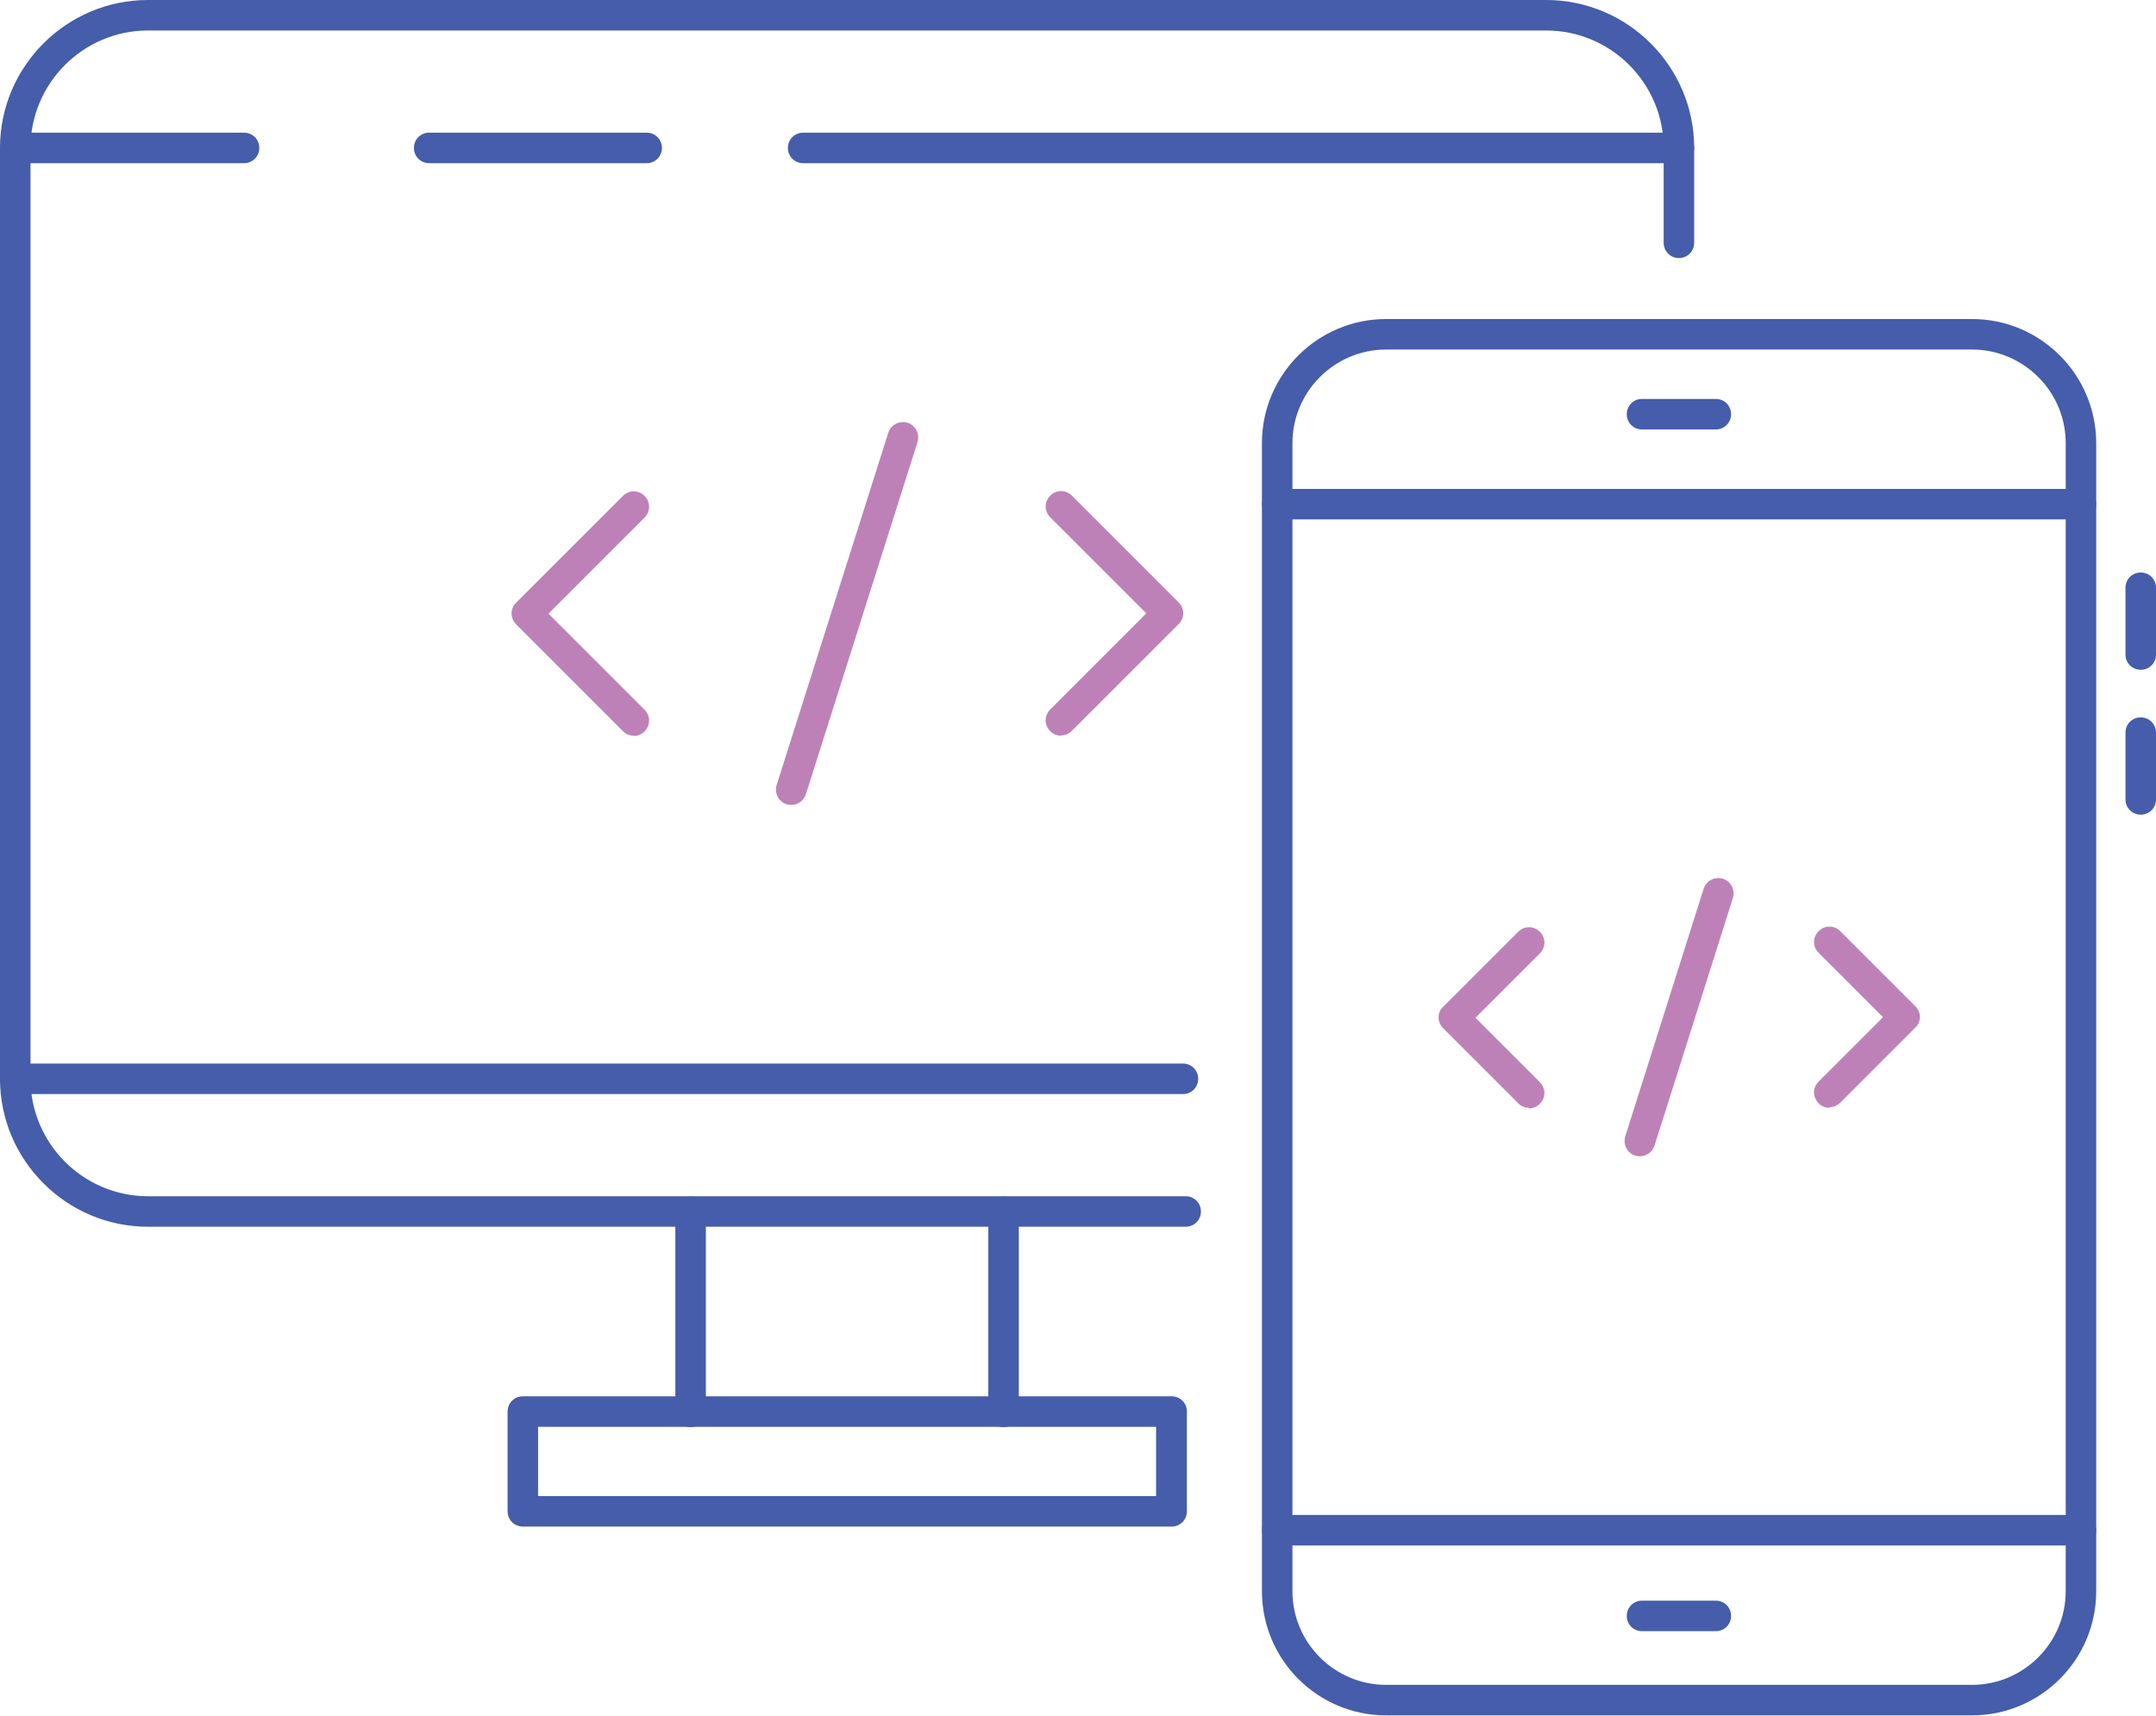
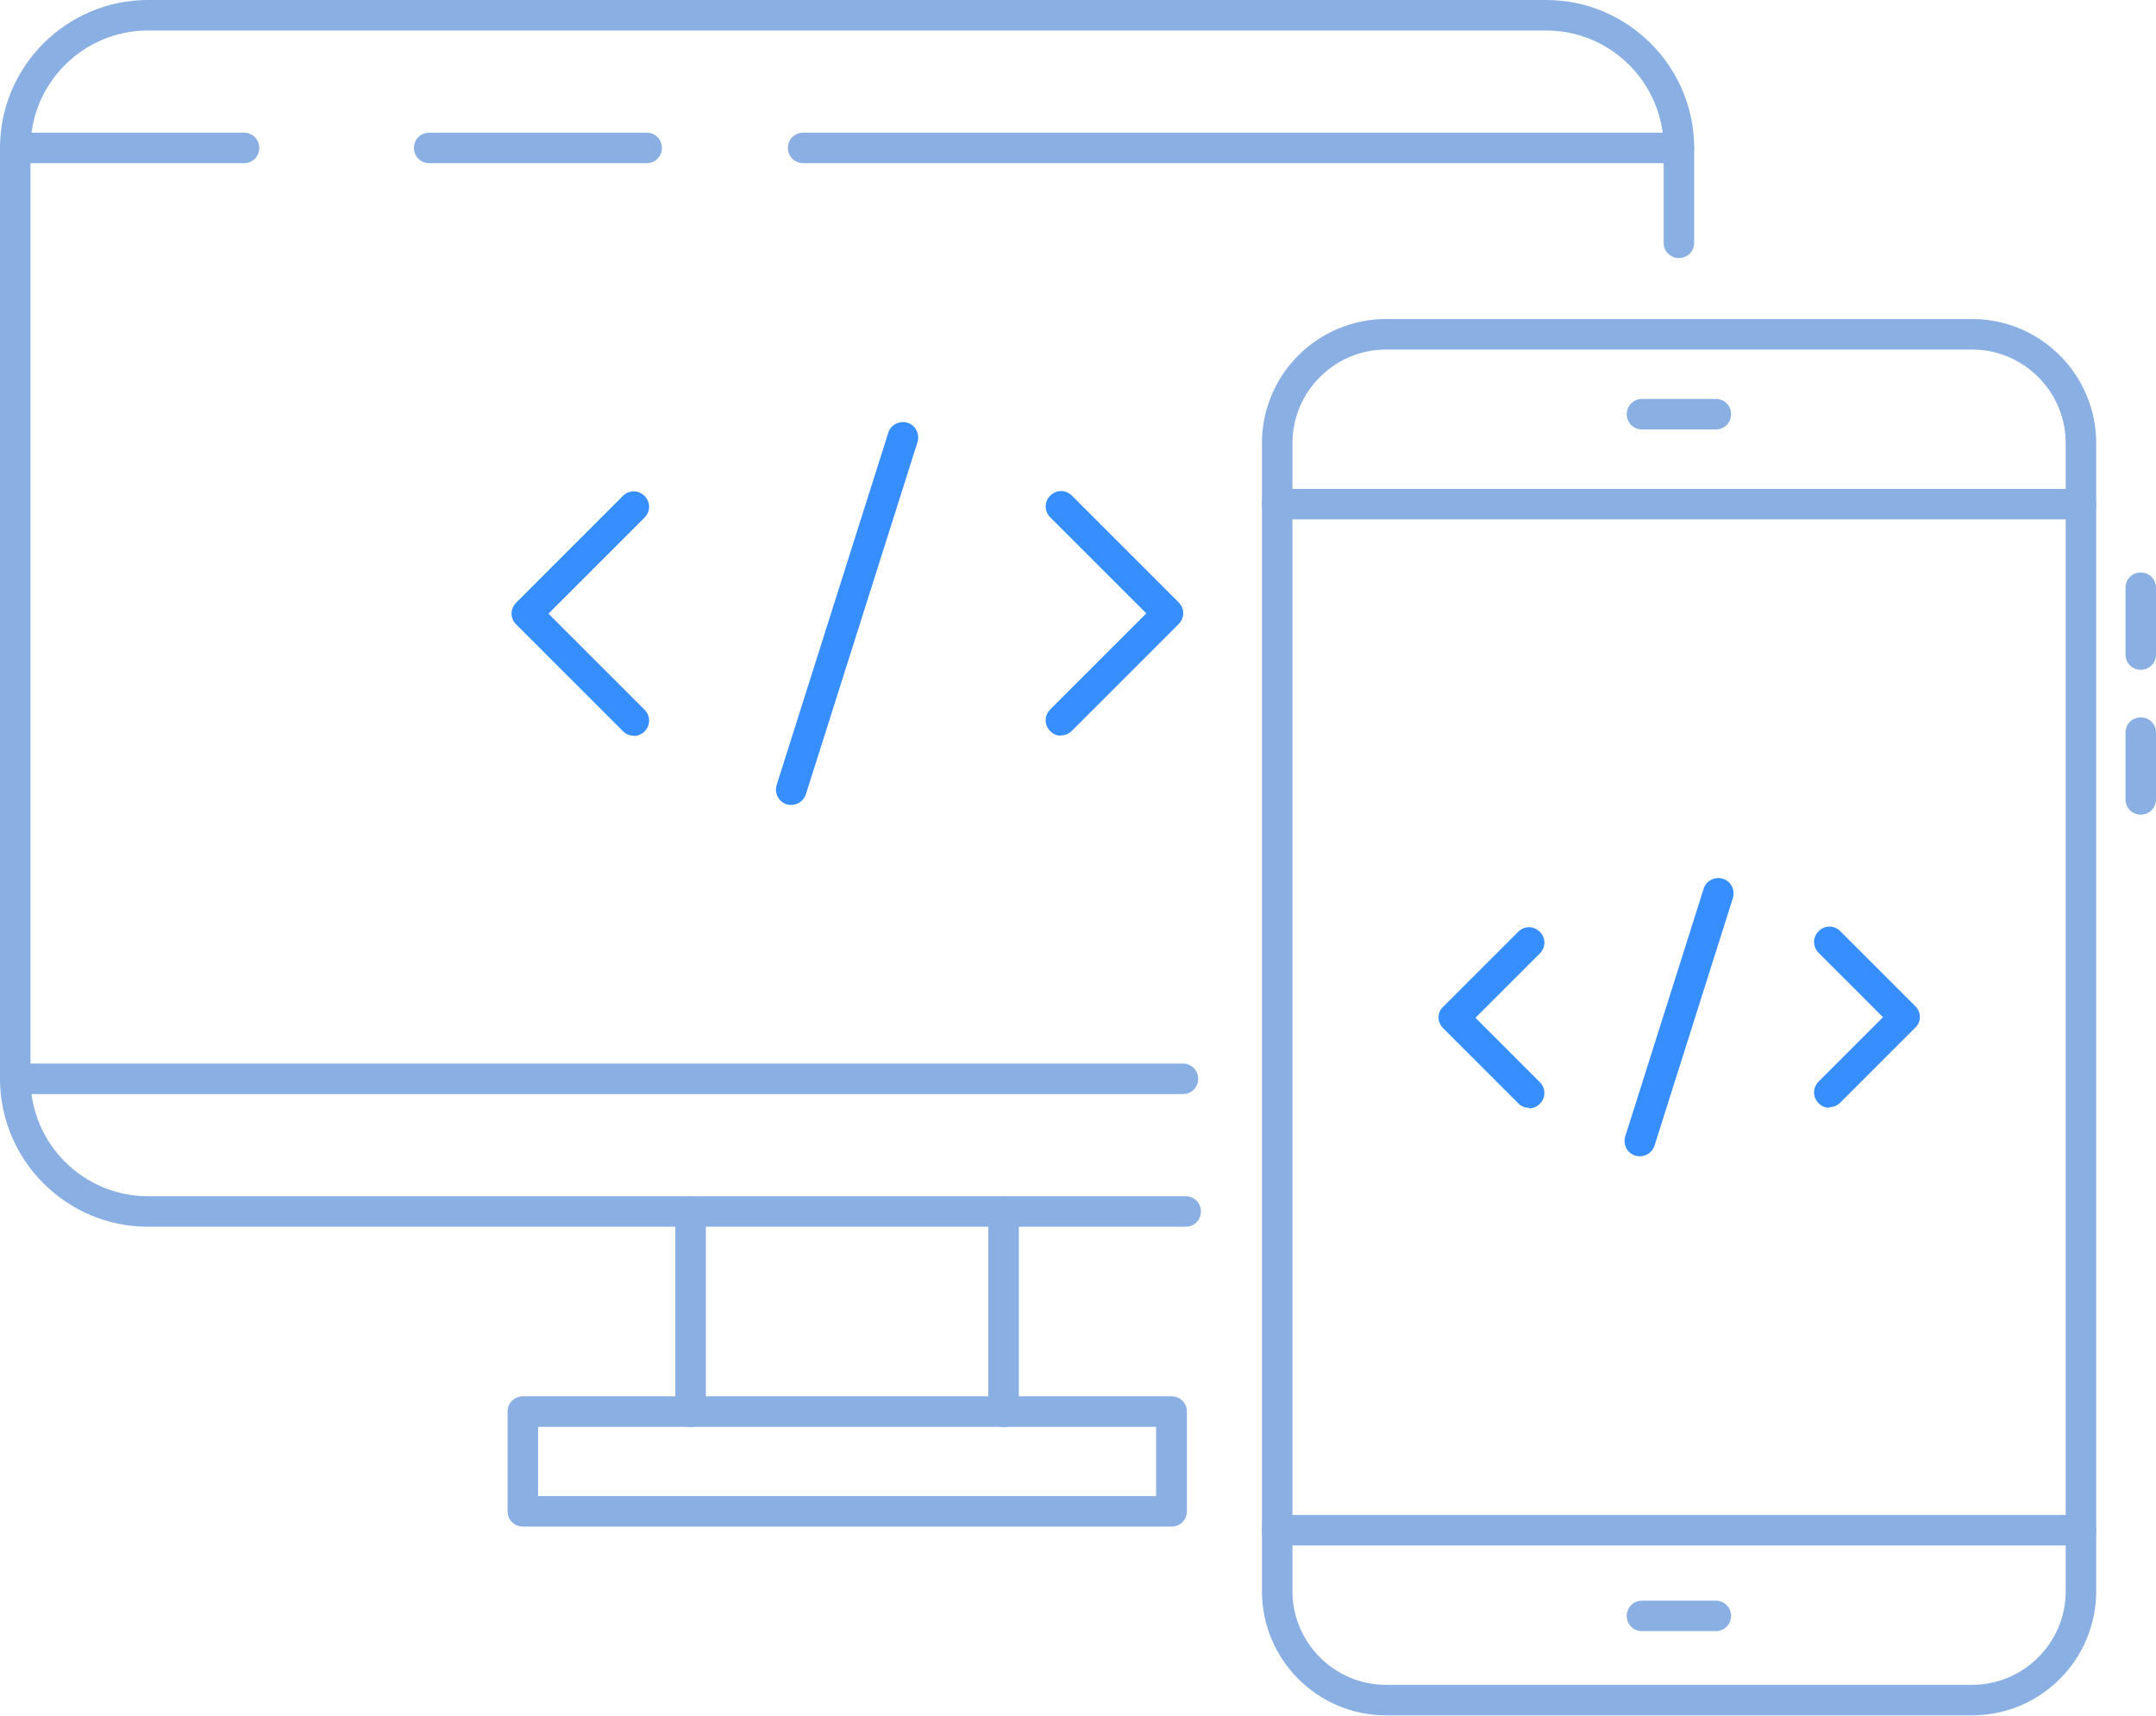
<svg xmlns="http://www.w3.org/2000/svg" id="uuid-fcf9815a-da40-40dd-86cb-aed9435e9f9f" viewBox="0 0 70.68 56.24">
  <defs>
-     <style>.uuid-4213b60c-7c6a-479f-87fd-f5b967e810cd{fill:#bd81b8;}.uuid-e76b3096-14ac-4870-946d-cf8b68abcea7{fill:#455daa;}</style>
+     <style>.uuid-4213b60c-7c6a-479f-87fd-f5b967e810cd{fill:#378eff;}.uuid-e76b3096-14ac-4870-946d-cf8b68abcea7{fill:#8ab0e3;}</style>
  </defs>
  <path class="uuid-e76b3096-14ac-4870-946d-cf8b68abcea7" d="M38.87,40.22H4.85c-2.67,0-4.85-2.18-4.85-4.85V4.85C0,2.18,2.18,0,4.85,0H50.69c2.67,0,4.85,2.18,4.85,4.85v3.11c0,.28-.22,.5-.5,.5s-.5-.22-.5-.5v-3.11c0-2.12-1.73-3.85-3.85-3.85H4.85c-2.12,0-3.85,1.73-3.85,3.85v30.52c0,2.12,1.73,3.85,3.85,3.85H38.87c.28,0,.5,.22,.5,.5s-.22,.5-.5,.5Z" />
  <path class="uuid-e76b3096-14ac-4870-946d-cf8b68abcea7" d="M64.65,56.24h-19.21c-2.25,0-4.07-1.83-4.07-4.07V14.53c0-2.25,1.83-4.07,4.07-4.07h19.21c2.25,0,4.07,1.83,4.07,4.07V52.17c0,2.25-1.83,4.07-4.07,4.07ZM45.44,11.46c-1.69,0-3.07,1.38-3.07,3.07V52.17c0,1.69,1.38,3.07,3.07,3.07h19.21c1.69,0,3.07-1.38,3.07-3.07V14.53c0-1.69-1.38-3.07-3.07-3.07h-19.21Z" />
  <path class="uuid-e76b3096-14ac-4870-946d-cf8b68abcea7" d="M38.78,35.87H.5c-.28,0-.5-.22-.5-.5s.22-.5,.5-.5H38.78c.28,0,.5,.22,.5,.5s-.22,.5-.5,.5Z" />
  <path class="uuid-e76b3096-14ac-4870-946d-cf8b68abcea7" d="M8.01,5.35H.51C.24,5.35,.01,5.13,.01,4.85s.22-.5,.5-.5h7.49c.28,0,.5,.22,.5,.5s-.22,.5-.5,.5Z" />
  <path class="uuid-e76b3096-14ac-4870-946d-cf8b68abcea7" d="M21.2,5.35h-7.13c-.28,0-.5-.22-.5-.5s.22-.5,.5-.5h7.13c.28,0,.5,.22,.5,.5s-.22,.5-.5,.5Z" />
  <path class="uuid-e76b3096-14ac-4870-946d-cf8b68abcea7" d="M55.04,5.35H26.33c-.28,0-.5-.22-.5-.5s.22-.5,.5-.5h28.71c.28,0,.5,.22,.5,.5s-.22,.5-.5,.5Z" />
  <g>
    <path class="uuid-e76b3096-14ac-4870-946d-cf8b68abcea7" d="M22.64,46.79c-.28,0-.5-.22-.5-.5v-6.56c0-.28,.22-.5,.5-.5s.5,.22,.5,.5v6.56c0,.28-.22,.5-.5,.5Z" />
    <path class="uuid-e76b3096-14ac-4870-946d-cf8b68abcea7" d="M32.9,46.79c-.28,0-.5-.22-.5-.5v-6.56c0-.28,.22-.5,.5-.5s.5,.22,.5,.5v6.56c0,.28-.22,.5-.5,.5Z" />
  </g>
  <path class="uuid-e76b3096-14ac-4870-946d-cf8b68abcea7" d="M38.4,50.05H17.14c-.28,0-.5-.22-.5-.5v-3.27c0-.28,.22-.5,.5-.5h21.27c.28,0,.5,.22,.5,.5v3.27c0,.28-.22,.5-.5,.5Zm-20.77-1h20.27v-2.27H17.64v2.27Z" />
  <path class="uuid-e76b3096-14ac-4870-946d-cf8b68abcea7" d="M68.22,50.67h-26.35c-.28,0-.5-.22-.5-.5s.22-.5,.5-.5h26.35c.28,0,.5,.22,.5,.5s-.22,.5-.5,.5Z" />
  <path class="uuid-e76b3096-14ac-4870-946d-cf8b68abcea7" d="M68.22,17.03h-26.35c-.28,0-.5-.22-.5-.5s.22-.5,.5-.5h26.35c.28,0,.5,.22,.5,.5s-.22,.5-.5,.5Z" />
  <path class="uuid-e76b3096-14ac-4870-946d-cf8b68abcea7" d="M56.25,14.08h-2.42c-.28,0-.5-.22-.5-.5s.22-.5,.5-.5h2.42c.28,0,.5,.22,.5,.5s-.22,.5-.5,.5Z" />
  <path class="uuid-e76b3096-14ac-4870-946d-cf8b68abcea7" d="M56.25,53.48h-2.42c-.28,0-.5-.22-.5-.5s.22-.5,.5-.5h2.42c.28,0,.5,.22,.5,.5s-.22,.5-.5,.5Z" />
  <g>
    <path class="uuid-e76b3096-14ac-4870-946d-cf8b68abcea7" d="M70.18,21.96c-.28,0-.5-.22-.5-.5v-2.19c0-.28,.22-.5,.5-.5s.5,.22,.5,.5v2.19c0,.28-.22,.5-.5,.5Z" />
    <path class="uuid-e76b3096-14ac-4870-946d-cf8b68abcea7" d="M70.18,26.71c-.28,0-.5-.22-.5-.5v-2.19c0-.28,.22-.5,.5-.5s.5,.22,.5,.5v2.19c0,.28-.22,.5-.5,.5Z" />
  </g>
  <g>
    <path class="uuid-4213b60c-7c6a-479f-87fd-f5b967e810cd" d="M25.94,26.39s-.1,0-.15-.02c-.26-.08-.41-.36-.33-.63l3.66-11.55c.08-.26,.36-.41,.63-.33,.26,.08,.41,.36,.33,.63l-3.66,11.55c-.07,.21-.26,.35-.48,.35Z" />
    <g>
      <path class="uuid-4213b60c-7c6a-479f-87fd-f5b967e810cd" d="M20.77,24.12c-.13,0-.26-.05-.35-.15l-3.5-3.5c-.2-.2-.2-.51,0-.71l3.5-3.5c.2-.2,.51-.2,.71,0,.2,.2,.2,.51,0,.71l-3.15,3.15,3.15,3.15c.2,.2,.2,.51,0,.71-.1,.1-.23,.15-.35,.15Z" />
      <path class="uuid-4213b60c-7c6a-479f-87fd-f5b967e810cd" d="M34.78,24.12c-.13,0-.26-.05-.35-.15-.2-.2-.2-.51,0-.71l3.15-3.15-3.15-3.15c-.2-.2-.2-.51,0-.71,.2-.2,.51-.2,.71,0l3.5,3.5c.2,.2,.2,.51,0,.71l-3.5,3.5c-.1,.1-.23,.15-.35,.15Z" />
    </g>
  </g>
  <g>
    <path class="uuid-4213b60c-7c6a-479f-87fd-f5b967e810cd" d="M53.76,37.91s-.1,0-.15-.02c-.26-.08-.41-.36-.33-.63l2.57-8.12c.08-.26,.36-.41,.63-.33,.26,.08,.41,.36,.33,.63l-2.57,8.12c-.07,.21-.26,.35-.48,.35Z" />
    <g>
      <path class="uuid-4213b60c-7c6a-479f-87fd-f5b967e810cd" d="M50.12,36.32c-.13,0-.26-.05-.35-.15l-2.46-2.46c-.09-.09-.15-.22-.15-.35s.05-.26,.15-.35l2.46-2.46c.2-.2,.51-.2,.71,0s.2,.51,0,.71l-2.11,2.11,2.11,2.11c.2,.2,.2,.51,0,.71-.1,.1-.23,.15-.35,.15Z" />
      <path class="uuid-4213b60c-7c6a-479f-87fd-f5b967e810cd" d="M59.97,36.32c-.13,0-.26-.05-.35-.15-.2-.2-.2-.51,0-.71l2.11-2.11-2.11-2.11c-.2-.2-.2-.51,0-.71,.2-.2,.51-.2,.71,0l2.46,2.46c.09,.09,.15,.22,.15,.35s-.05,.26-.15,.35l-2.46,2.46c-.1,.1-.23,.15-.35,.15Z" />
    </g>
  </g>
</svg>
